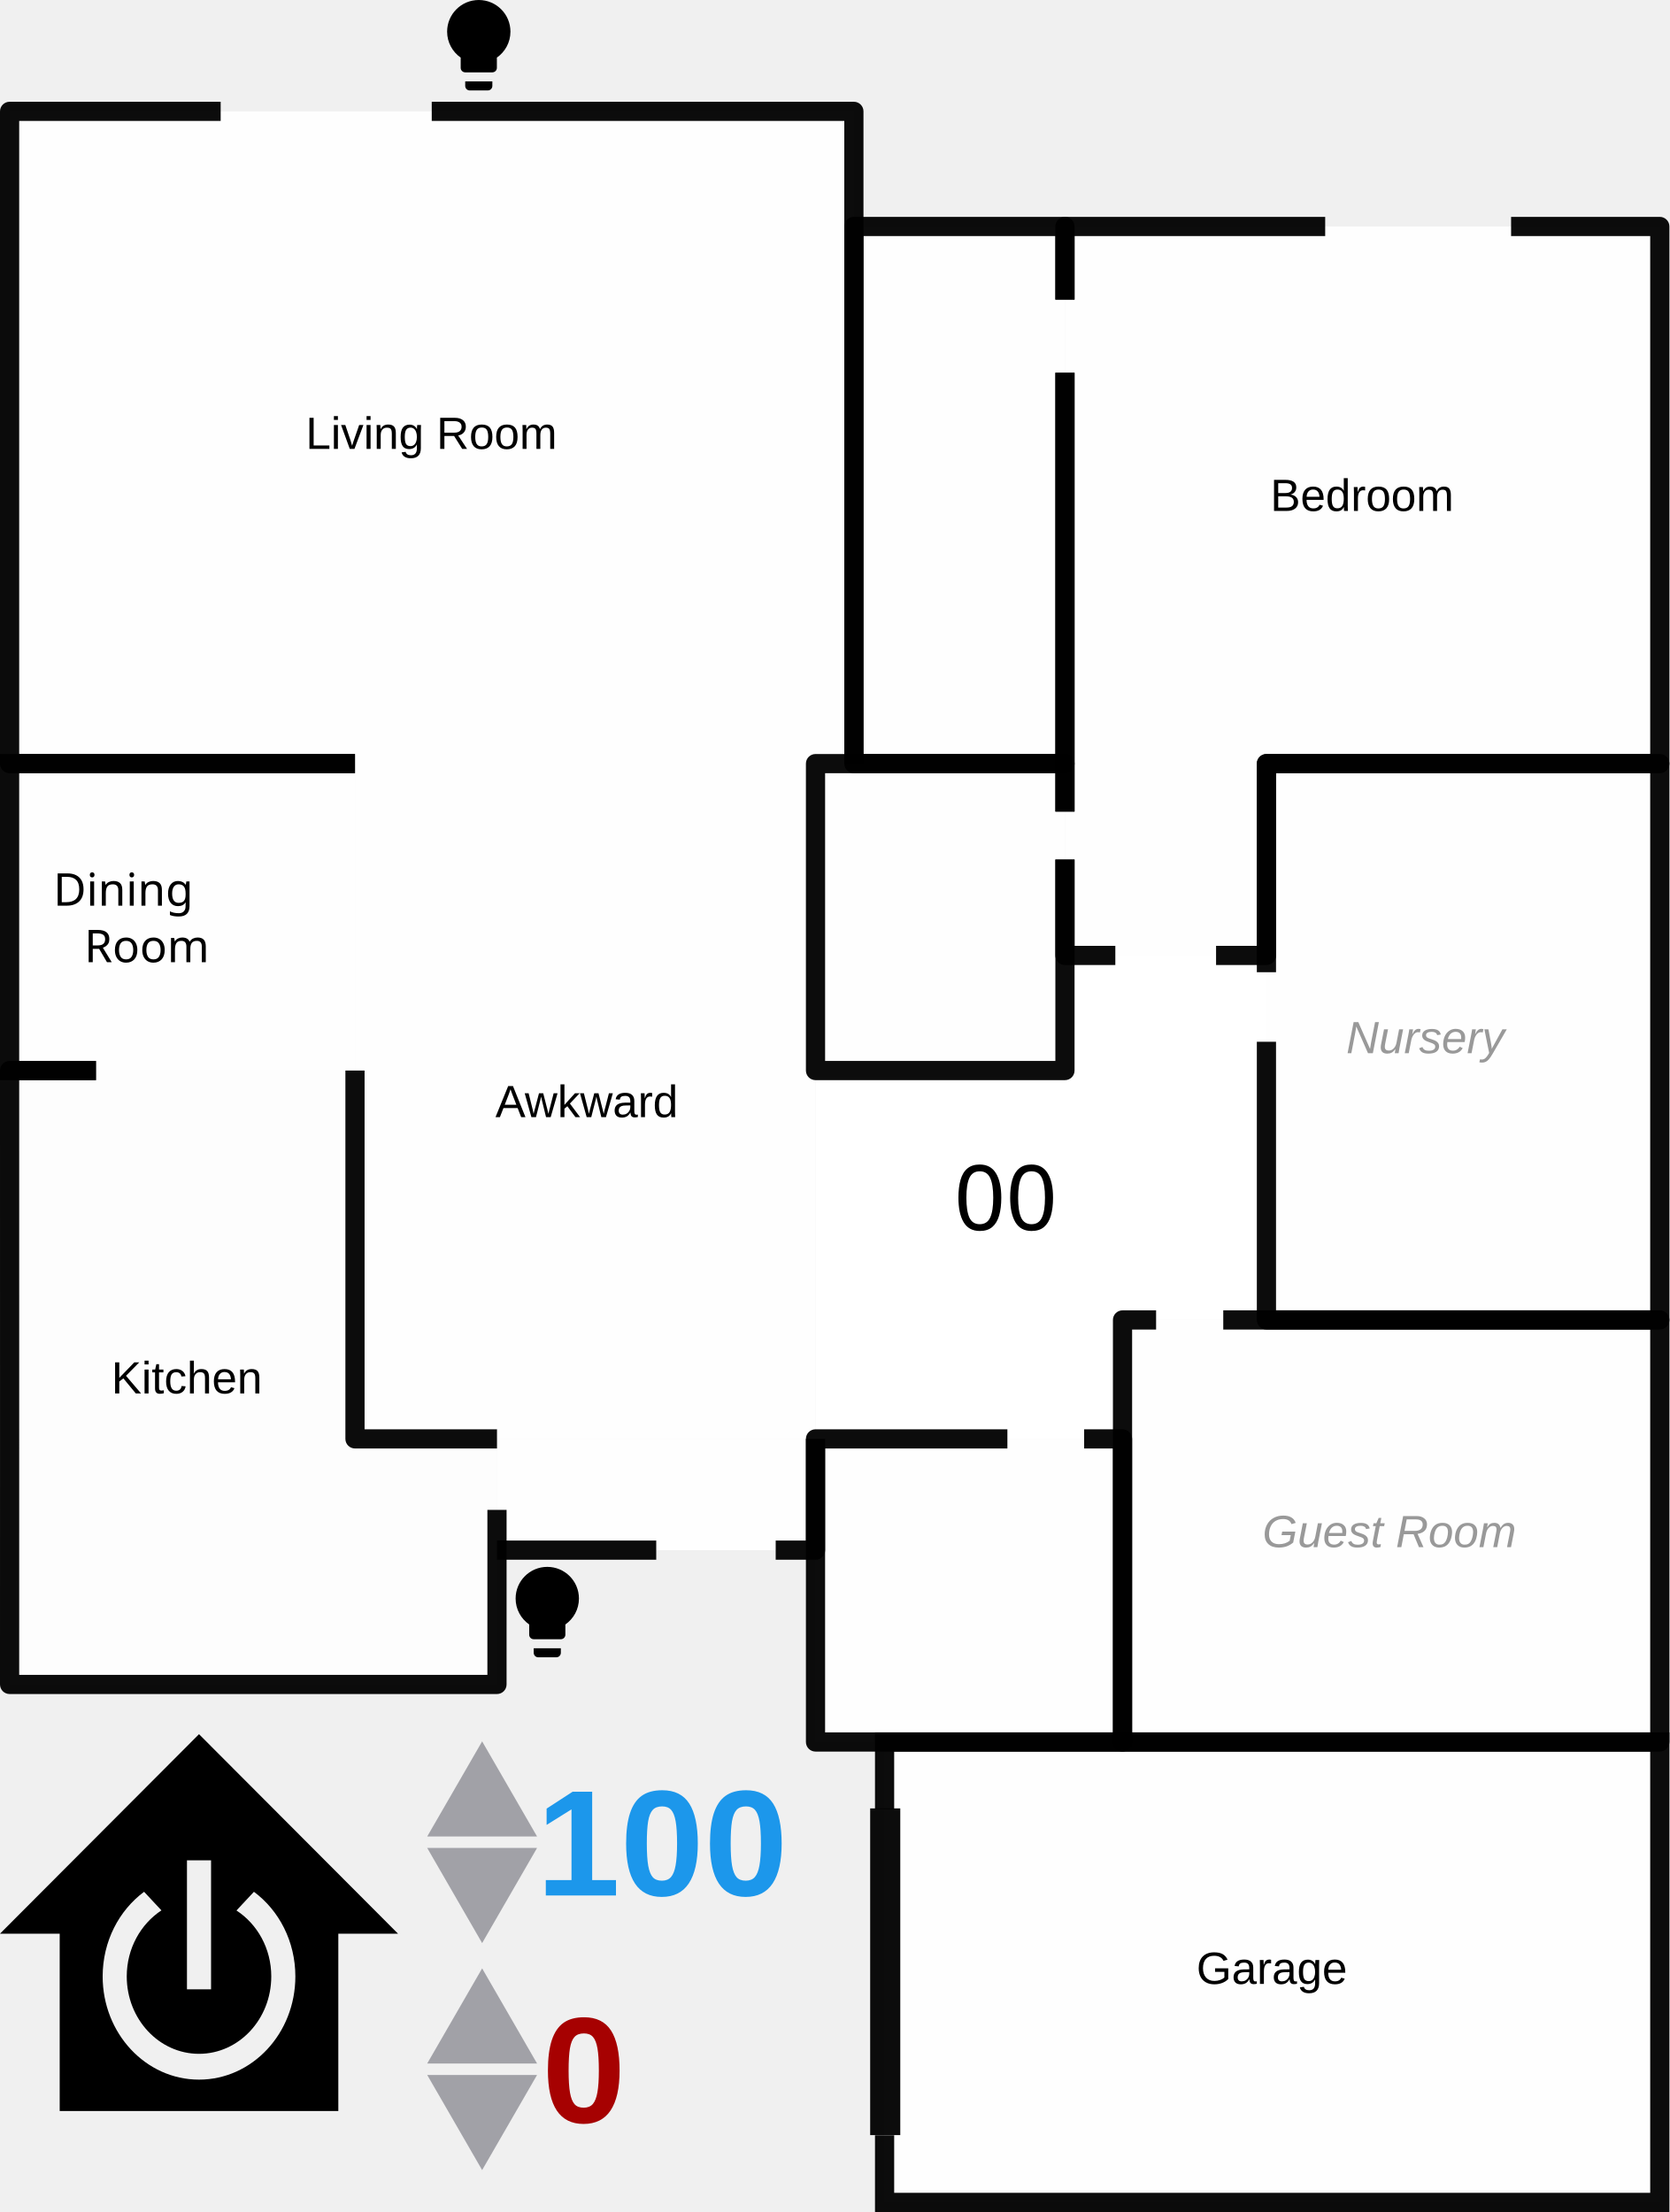
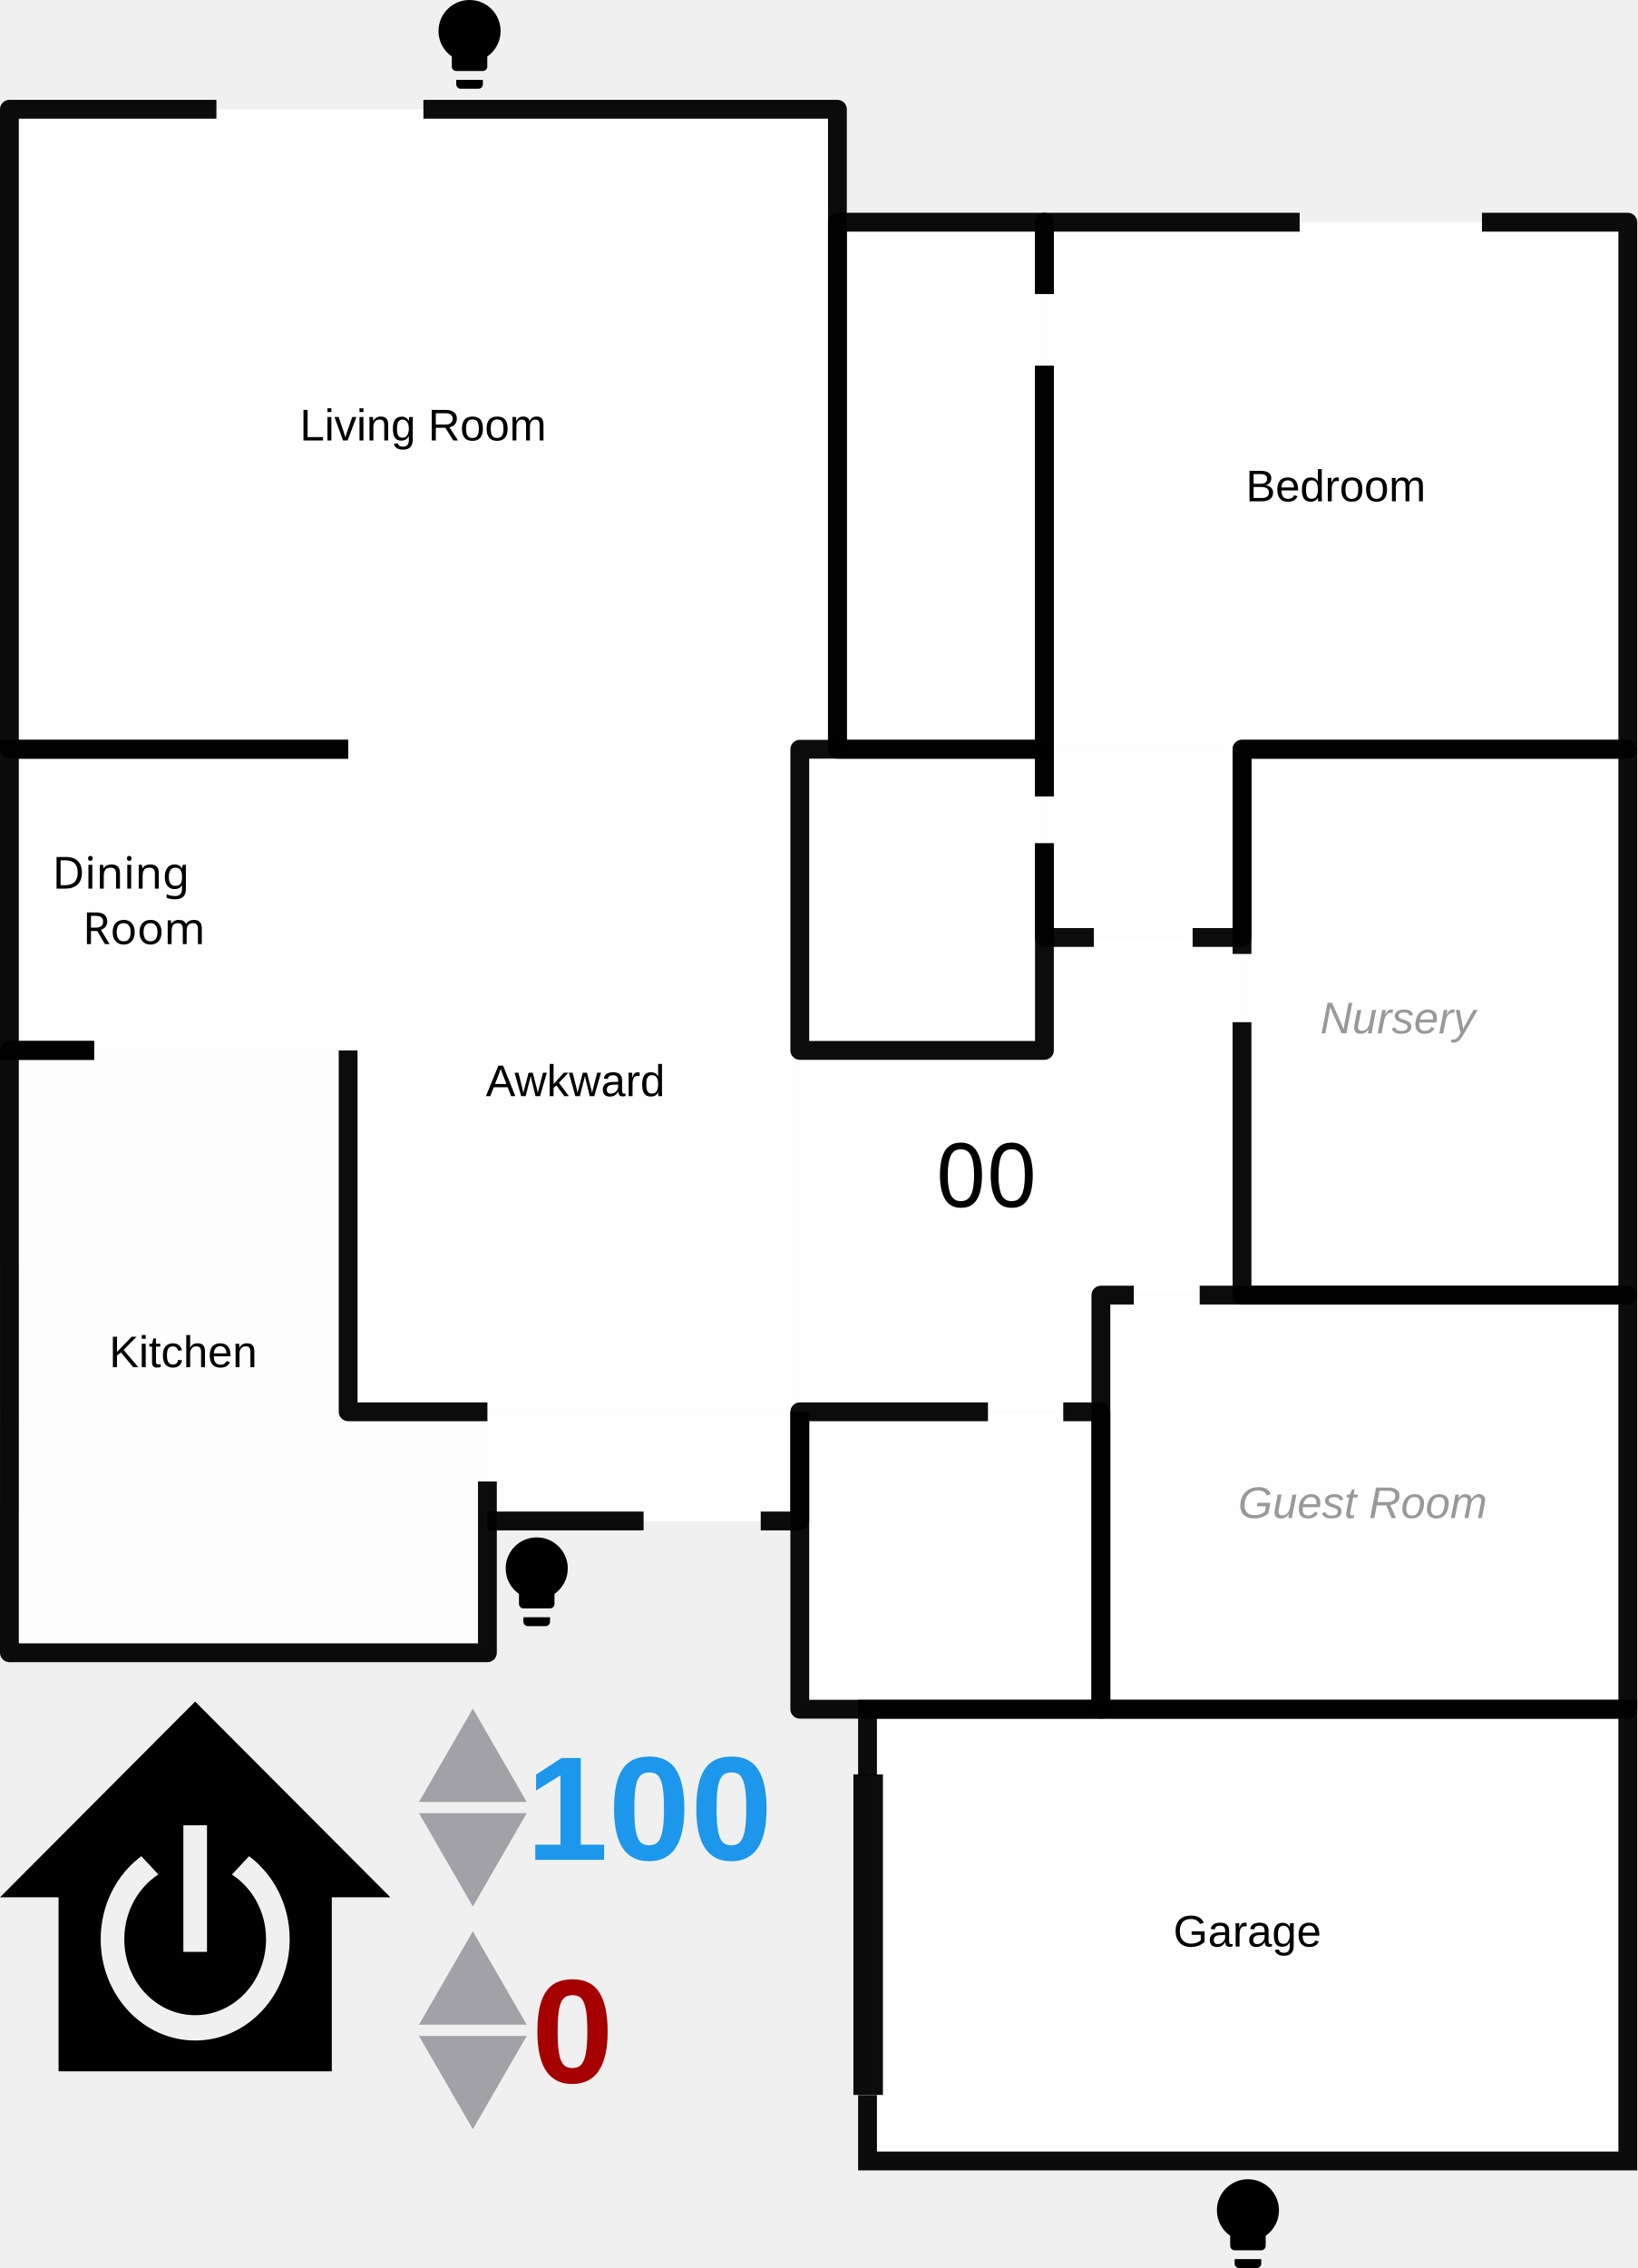
- <svg xmlns="http://www.w3.org/2000/svg" width="553.637" height="733.756" viewBox="0 0 553.637 733.756" id="svg2" version="1.1">
+ <svg xmlns="http://www.w3.org/2000/svg" width="553.637" height="766.756" viewBox="0 0 553.637 766.756" id="svg2" version="1.1">
  <defs id="defs4" />
  <path id="light.living_room_lights_level" d="m 3.182,36.937 280,0 0,216.364 -280,0 z" style="opacity:0.95;fill:#ffffff;fill-opacity:0.997;stroke:none;stroke-width:0.625;stroke-linejoin:round;stroke-miterlimit:4;stroke-dasharray:none;stroke-dashoffset:0;stroke-opacity:1" />
  <path style="display:inline;opacity:0.95;fill:#ffffff;fill-opacity:0.997;stroke:none;stroke-width:0.625;stroke-linejoin:round;stroke-miterlimit:4;stroke-dasharray:none;stroke-dashoffset:0;stroke-opacity:1" d="m 164.823,477.301 105.631,0 0,36.909 -105.636,0 z" id="switch.entry_lights_door" />
  <path style="display:inline;opacity:0.95;fill:#ffffff;fill-opacity:0.997;stroke:none;stroke-width:0.625;stroke-linejoin:round;stroke-miterlimit:4;stroke-dasharray:none;stroke-dashoffset:0;stroke-opacity:1" d="m 270.455,253.301 0,224 -152.727,0 c 0,-74.667 0,-149.333 0,-224 z" id="light.awkward_lights_level" />
  <path style="display:inline;opacity:0.95;fill:#ffffff;fill-opacity:0.997;stroke:none;stroke-width:0.625;stroke-linejoin:round;stroke-miterlimit:4;stroke-dasharray:none;stroke-dashoffset:0;stroke-opacity:1" d="m 293.364,577.846 257.091,0 0,152.727 -257.09,0 0,-65.109 z" id="garage_area" />
  <path style="display:inline;opacity:0.95;fill:#ffffff;fill-opacity:0.997;stroke:none;stroke-width:0.625;stroke-linejoin:round;stroke-miterlimit:4;stroke-dasharray:none;stroke-dashoffset:0;stroke-opacity:1" d="m 353.182,355.119 -82.727,0 0,-101.818 82.727,0 c 0,33.939 0,67.879 0,101.818 z" id="switch.closet_light" />









+ 
0"
       sodipodi:nodetypes="ccccc"
       inkscape:label="MasterCloset" /&gt;
    <path style="display:inline;opacity:0.95;fill:#ffffff;fill-opacity:0.997;stroke:none;stroke-width:0.625;stroke-linejoin:round;stroke-miterlimit:4;stroke-dasharray:none;stroke-dashoffset:0;stroke-opacity:1" d="m 353.182,253.301 0,-178.182 197.273,0 0,178.182 c -65.758,0 -131.515,0 -197.273,0 z" id="light.bedroom_lights_level" />
  <path id="switch.master_hall_light" d="" style="fill:#ff0000;fill-opacity:1;stroke:none;stroke-opacity:1" />
+ 









m 94.12433,591.99663 0,6.25 -6.562498,0 0,-6.25 z"
       style="display:inline;opacity:0.95;fill:none;fill-opacity:1;stroke:none;stroke-width:0.625;stroke-linejoin:round;stroke-miterlimit:4;stroke-dasharray:none;stroke-dashoffset:0;stroke-opacity:1"
       transform="translate(-52.87433,-570.43413)"
       inkscape:label="#path5754" /&gt;
    <path style="display:inline;opacity:0.95;fill:#ffffff;fill-opacity:0.997;stroke:none;stroke-width:0.625;stroke-linejoin:round;stroke-miterlimit:4;stroke-dasharray:none;stroke-dashoffset:0;stroke-opacity:1" d="m 283.182,75.119 70,0 0,178.182 -70,0 z" id="light.bathroom_lights_level" />
  <path style="display:inline;opacity:0.95;fill:#ffffff;fill-opacity:0.953;stroke:none;stroke-width:0.625;stroke-linejoin:round;stroke-miterlimit:4;stroke-dasharray:none;stroke-dashoffset:0;stroke-opacity:1" d="m 420,253.301 130.455,0 0,184.545 -130.455,0 z" id="switch.game_room_light" />









+ 
0"
       sodipodi:nodetypes="ccccc"
       inkscape:label="GameRoom" /&gt;
    <path style="display:inline;opacity:0.95;fill:#ffffff;fill-opacity:0.997;stroke:none;stroke-width:0.625;stroke-linejoin:round;stroke-miterlimit:4;stroke-dasharray:none;stroke-dashoffset:0;stroke-opacity:1" d="m 372.273,437.846 178.182,0 0,140 -178.182,0 z" id="switch.guest_room_light" />
+ 









0"
       sodipodi:nodetypes="ccccc"
       inkscape:label="GuestRoom" /&gt;
    <path style="display:inline;opacity:0.95;fill:#ffffff;fill-opacity:0.997;stroke:none;stroke-width:0.625;stroke-linejoin:round;stroke-miterlimit:4;stroke-dasharray:none;stroke-dashoffset:0;stroke-opacity:1" d="m 270.455,477.301 c 37.386,0 67.818,0 101.818,0 l 0,100.545 -101.818,0 z" id="switch.guest_bath_light" />









+ 
0"
       sodipodi:nodetypes="ccccc"
       inkscape:label="#rect4171" /&gt;
    <path style="fill:#ffffff;fill-opacity:0.997;fill-rule:evenodd;stroke:none;stroke-width:1px;stroke-linecap:butt;stroke-linejoin:miter;stroke-opacity:1" d="m 270.455,477.301 101.818,0 0,-39.455 47.727,0 0,-120.909 -66.818,0 0,38.182 -82.727,0 z" id="light.hallway_lights_level" />
  <path style="display:inline;opacity:0.95;fill:#ffffff;fill-opacity:0.997;stroke:none;stroke-width:0.625;stroke-linecap:square;stroke-linejoin:miter;stroke-miterlimit:4;stroke-dasharray:none;stroke-dashoffset:0;stroke-opacity:1" d="m 353.182,253.301 66.818,0 0,63.636 -66.818,0 z" id="switch.master_hall_lights" />
  <path style="display:inline;opacity:0.95;fill:#ffffff;fill-opacity:0.997;stroke:none;stroke-width:0.625;stroke-linejoin:round;stroke-miterlimit:4;stroke-dasharray:none;stroke-dashoffset:0;stroke-opacity:1" d="m 3.182,253.301 114.545,0 0,101.818 -114.545,0 z" id="light.dining_room_lights_level" />
  <path style="opacity:0.95;fill:#000000;fill-opacity:0.997;stroke:none;stroke-width:6.364;stroke-linecap:square;stroke-linejoin:miter;stroke-miterlimit:4;stroke-dasharray:none;stroke-dashoffset:0;stroke-opacity:1" d="m 288.583,599.873 9.984,0 0,108.374 -9.984,0 z" id="cover.garage" />
  <path d="m 181.5,519.756 a 10.5,10.5 0 0 0 -10.5,10.5 c 0,3.57 1.785,6.705 4.5,8.61 l 0,3.39 a 1.5,1.5 0 0 0 1.5,1.5 l 9,0 a 1.5,1.5 0 0 0 1.5,-1.5 l 0,-3.39 c 2.715,-1.905 4.5,-5.04 4.5,-8.61 a 10.5,10.5 0 0 0 -10.5,-10.5 m -4.5,28.5 a 1.5,1.5 0 0 0 1.5,1.5 l 6,0 a 1.5,1.5 0 0 0 1.5,-1.5 l 0,-1.5 -9,0 0,1.5 z" id="switch.entry_lights_porch" />
-   <path d="M 158.784,-1.1917018e-5 A 10.5,10.5 0 0 0 148.284,10.5 c 0,3.57 1.785,6.705 4.5,8.61 l 0,3.39 a 1.5,1.5 0 0 0 1.5,1.5 l 9,0 a 1.5,1.5 0 0 0 1.5,-1.5 l 0,-3.39 c 2.715,-1.905 4.5,-5.04 4.5,-8.61 a 10.5,10.5 0 0 0 -10.5,-10.5 M 154.284,28.5 a 1.5,1.5 0 0 0 1.5,1.5 l 6,0 a 1.5,1.5 0 0 0 1.5,-1.5 l 0,-1.5 -9,0 0,1.5 z" id="switch.patio_light_switch" />
-   <path d="M 66,575.256 -2.380682e-5,641.432 l 19.799,0 0,58.824 92.401,0 0,-58.824 19.799,0 -66,-66.176 z m -3.995,41.839 7.99,0 0,42.794 -7.99,0 0,-42.794 z m -14.219,10.441 5.751,6.163 c -6.87,4.536 -11.503,12.625 -11.503,21.911 a 23.965,25.677 0 0 0 23.965,25.677 23.965,25.677 0 0 0 23.965,-25.677 c 0,-9.287 -4.633,-17.376 -11.543,-21.869 l 5.792,-6.205 c 8.308,6.163 13.741,16.434 13.741,28.075 a 31.954,34.236 0 0 1 -31.954,34.236 31.954,34.236 0 0 1 -31.954,-34.236 c 0,-11.64 5.433,-21.912 13.741,-28.075 z" id="shut_down" />
+   <path d="m 158.784,0 a 10.5,10.5 0 0 0 -10.5,10.5 c 0,3.57 1.785,6.705 4.5,8.61 l 0,3.39 a 1.5,1.5 0 0 0 1.5,1.5 l 9,0 a 1.5,1.5 0 0 0 1.5,-1.5 l 0,-3.39 c 2.715,-1.905 4.5,-5.04 4.5,-8.61 A 10.5,10.5 0 0 0 158.784,0 m -4.5,28.5 a 1.5,1.5 0 0 0 1.5,1.5 l 6,0 a 1.5,1.5 0 0 0 1.5,-1.5 l 0,-1.5 -9,0 0,1.5 z" id="switch.patio_light_switch" />
+   <path d="M 66,575.256 -9.5367432e-7,641.432 l 19.799,0 0,58.824 92.401,0 0,-58.824 19.799,0 -66,-66.176 z m -3.995,41.839 7.99,0 0,42.794 -7.99,0 0,-42.794 z m -14.219,10.441 5.751,6.163 c -6.87,4.536 -11.503,12.625 -11.503,21.911 a 23.965,25.677 0 0 0 23.965,25.677 23.965,25.677 0 0 0 23.965,-25.677 c 0,-9.287 -4.633,-17.376 -11.543,-21.869 l 5.792,-6.205 c 8.308,6.163 13.741,16.434 13.741,28.075 a 31.954,34.236 0 0 1 -31.954,34.236 31.954,34.236 0 0 1 -31.954,-34.236 c 0,-11.64 5.433,-21.912 13.741,-28.075 z" id="shut_down" />
  <path style="display:inline;opacity:0.95;fill:#ffffff;fill-opacity:0.941;stroke:none;stroke-width:0.625;stroke-linejoin:round;stroke-miterlimit:4;stroke-dasharray:none;stroke-dashoffset:0;stroke-opacity:1" d="m 3.187,477.301 -0.005,-122.182 114.545,0 0,122.182 47.096,0 -0.005,81.455 -161.636,0 z" id="light.kitchen_lights_level" />
-   <path style="color:#000000;font-style:normal;font-variant:normal;font-weight:normal;font-stretch:normal;font-size:medium;line-height:normal;font-family:sans-serif;text-indent:0;text-align:start;text-decoration:none;text-decoration-line:none;text-decoration-style:solid;text-decoration-color:#000000;letter-spacing:normal;word-spacing:normal;text-transform:none;direction:ltr;block-progression:tb;writing-mode:lr-tb;baseline-shift:baseline;text-anchor:start;white-space:normal;clip-rule:nonzero;display:inline;overflow:visible;visibility:visible;opacity:0.95;isolation:auto;mix-blend-mode:normal;color-interpolation:sRGB;color-interpolation-filters:linearRGB;solid-color:#000000;solid-opacity:1;fill:#000000;fill-opacity:1;fill-rule:nonzero;stroke:none;stroke-width:6.364;stroke-linecap:butt;stroke-linejoin:round;stroke-miterlimit:4;stroke-dasharray:none;stroke-dashoffset:0;stroke-opacity:1;color-rendering:auto;image-rendering:auto;shape-rendering:auto;text-rendering:auto;enable-background:accumulate" d="M 3.182,33.756 A 3.182,3.182 0 0 0 0,36.938 l 0,216.363 a 3.182,3.182 0 0 0 3.182,3.182 l 114.545,0 0,-6.363 -111.363,0 0,-210 66.818,0 0,-6.363 -70,0 z m 140,0 0,6.363 70,0 66.818,0 0,213.182 6.363,0 0,-216.363 a 3.182,3.182 0 0 0 -3.182,-3.182 l -70,0 -70,0 z" id="path5716" />
-   <path style="color:#000000;font-style:normal;font-variant:normal;font-weight:normal;font-stretch:normal;font-size:medium;line-height:normal;font-family:sans-serif;text-indent:0;text-align:start;text-decoration:none;text-decoration-line:none;text-decoration-style:solid;text-decoration-color:#000000;letter-spacing:normal;word-spacing:normal;text-transform:none;direction:ltr;block-progression:tb;writing-mode:lr-tb;baseline-shift:baseline;text-anchor:start;white-space:normal;clip-rule:nonzero;display:inline;overflow:visible;visibility:visible;opacity:0.95;isolation:auto;mix-blend-mode:normal;color-interpolation:sRGB;color-interpolation-filters:linearRGB;solid-color:#000000;solid-opacity:1;fill:#000000;fill-opacity:1;fill-rule:nonzero;stroke:none;stroke-width:6.364;stroke-linecap:butt;stroke-linejoin:miter;stroke-miterlimit:4;stroke-dasharray:none;stroke-dashoffset:0;stroke-opacity:1;color-rendering:auto;image-rendering:auto;shape-rendering:auto;text-rendering:auto;enable-background:accumulate" d="m 0,250.119 0,108.182 31.818,0 0,-6.363 -25.455,0 0,-95.455 111.363,0 0,-6.363 -117.727,0 z" id="DiningRoom" />
-   <path style="color:#000000;font-style:normal;font-variant:normal;font-weight:normal;font-stretch:normal;font-size:medium;line-height:normal;font-family:sans-serif;text-indent:0;text-align:start;text-decoration:none;text-decoration-line:none;text-decoration-style:solid;text-decoration-color:#000000;letter-spacing:normal;word-spacing:normal;text-transform:none;direction:ltr;block-progression:tb;writing-mode:lr-tb;baseline-shift:baseline;text-anchor:start;white-space:normal;clip-rule:nonzero;display:inline;overflow:visible;visibility:visible;opacity:0.95;isolation:auto;mix-blend-mode:normal;color-interpolation:sRGB;color-interpolation-filters:linearRGB;solid-color:#000000;solid-opacity:1;fill:#000000;fill-opacity:1;fill-rule:nonzero;stroke:none;stroke-width:6.364;stroke-linecap:butt;stroke-linejoin:round;stroke-miterlimit:4;stroke-dasharray:none;stroke-dashoffset:0;stroke-opacity:1;color-rendering:auto;image-rendering:auto;shape-rendering:auto;text-rendering:auto;enable-background:accumulate" d="M 3.182,351.938 A 3.182,3.182 0 0 0 0,355.119 L 0.006,477.301 0,558.756 a 3.182,3.182 0 0 0 3.182,3.182 l 161.637,0 A 3.182,3.182 0 0 0 168,558.756 c 0.002,-20.447 0.003,-38.169 0.004,-57.91 l -6.363,0 c -9.4e-4,18.656 -0.002,35.675 -0.004,54.729 l -155.273,0 0.006,-78.273 -0.006,-119 25.455,0 0,-6.363 -28.637,0 z m 111.363,3.182 0,122.182 a 3.182,3.182 0 0 0 3.182,3.182 l 47.098,0 0,-6.363 -43.916,0 0,-119 -6.363,0 z" id="path5728" />
+   <path style="color:#000000;font-style:normal;font-variant:normal;font-weight:normal;font-stretch:normal;font-size:medium;line-height:normal;font-family:sans-serif;text-indent:0;text-align:start;text-decoration:none;text-decoration-line:none;text-decoration-style:solid;text-decoration-color:#000000;letter-spacing:normal;word-spacing:normal;text-transform:none;direction:ltr;block-progression:tb;writing-mode:lr-tb;baseline-shift:baseline;text-anchor:start;white-space:normal;clip-rule:nonzero;display:inline;overflow:visible;visibility:visible;opacity:0.95;isolation:auto;mix-blend-mode:normal;color-interpolation:sRGB;color-interpolation-filters:linearRGB;solid-color:#000000;solid-opacity:1;fill:#000000;fill-opacity:1;fill-rule:nonzero;stroke:none;stroke-width:6.364;stroke-linecap:butt;stroke-linejoin:round;stroke-miterlimit:4;stroke-dasharray:none;stroke-dashoffset:0;stroke-opacity:1;color-rendering:auto;image-rendering:auto;shape-rendering:auto;text-rendering:auto;enable-background:accumulate" d="M 3.182,33.756 A 3.182,3.182 0 0 0 1.9046326e-5,36.938 l 0,216.363 A 3.182,3.182 0 0 0 3.182,256.482 l 114.545,0 0,-6.363 -111.363,0 0,-210 66.818,0 0,-6.363 -70,0 z m 140,0 0,6.363 70,0 66.818,0 0,213.182 6.363,0 0,-216.363 a 3.182,3.182 0 0 0 -3.182,-3.182 l -70,0 -70,0 z" id="path5716" />
+   <path style="color:#000000;font-style:normal;font-variant:normal;font-weight:normal;font-stretch:normal;font-size:medium;line-height:normal;font-family:sans-serif;text-indent:0;text-align:start;text-decoration:none;text-decoration-line:none;text-decoration-style:solid;text-decoration-color:#000000;letter-spacing:normal;word-spacing:normal;text-transform:none;direction:ltr;block-progression:tb;writing-mode:lr-tb;baseline-shift:baseline;text-anchor:start;white-space:normal;clip-rule:nonzero;display:inline;overflow:visible;visibility:visible;opacity:0.95;isolation:auto;mix-blend-mode:normal;color-interpolation:sRGB;color-interpolation-filters:linearRGB;solid-color:#000000;solid-opacity:1;fill:#000000;fill-opacity:1;fill-rule:nonzero;stroke:none;stroke-width:6.364;stroke-linecap:butt;stroke-linejoin:miter;stroke-miterlimit:4;stroke-dasharray:none;stroke-dashoffset:0;stroke-opacity:1;color-rendering:auto;image-rendering:auto;shape-rendering:auto;text-rendering:auto;enable-background:accumulate" d="m 1.9046326e-5,250.119 0,108.182 31.818,0 0,-6.363 -25.455,0 0,-95.455 111.363,0 0,-6.363 -117.727,0 z" id="DiningRoom" />
+   <path style="color:#000000;font-style:normal;font-variant:normal;font-weight:normal;font-stretch:normal;font-size:medium;line-height:normal;font-family:sans-serif;text-indent:0;text-align:start;text-decoration:none;text-decoration-line:none;text-decoration-style:solid;text-decoration-color:#000000;letter-spacing:normal;word-spacing:normal;text-transform:none;direction:ltr;block-progression:tb;writing-mode:lr-tb;baseline-shift:baseline;text-anchor:start;white-space:normal;clip-rule:nonzero;display:inline;overflow:visible;visibility:visible;opacity:0.95;isolation:auto;mix-blend-mode:normal;color-interpolation:sRGB;color-interpolation-filters:linearRGB;solid-color:#000000;solid-opacity:1;fill:#000000;fill-opacity:1;fill-rule:nonzero;stroke:none;stroke-width:6.364;stroke-linecap:butt;stroke-linejoin:round;stroke-miterlimit:4;stroke-dasharray:none;stroke-dashoffset:0;stroke-opacity:1;color-rendering:auto;image-rendering:auto;shape-rendering:auto;text-rendering:auto;enable-background:accumulate" d="M 3.182,351.938 A 3.182,3.182 0 0 0 1.9046326e-5,355.119 L 0.006,477.301 1.9046326e-5,558.756 A 3.182,3.182 0 0 0 3.182,561.938 l 161.637,0 a 3.182,3.182 0 0 0 3.182,-3.182 c 0.002,-20.447 0.003,-38.169 0.004,-57.91 l -6.363,0 c -9.4e-4,18.656 -0.002,35.675 -0.004,54.729 l -155.273,0 0.006,-78.273 -0.006,-119 25.455,0 0,-6.363 -28.637,0 z m 111.363,3.182 0,122.182 a 3.182,3.182 0 0 0 3.182,3.182 l 47.098,0 0,-6.363 -43.916,0 0,-119 -6.363,0 z" id="path5728" />
  <path style="color:#000000;font-style:normal;font-variant:normal;font-weight:normal;font-stretch:normal;font-size:medium;line-height:normal;font-family:sans-serif;text-indent:0;text-align:start;text-decoration:none;text-decoration-line:none;text-decoration-style:solid;text-decoration-color:#000000;letter-spacing:normal;word-spacing:normal;text-transform:none;direction:ltr;block-progression:tb;writing-mode:lr-tb;baseline-shift:baseline;text-anchor:start;white-space:normal;clip-rule:nonzero;display:inline;overflow:visible;visibility:visible;opacity:0.95;isolation:auto;mix-blend-mode:normal;color-interpolation:sRGB;color-interpolation-filters:linearRGB;solid-color:#000000;solid-opacity:1;fill:#000000;fill-opacity:1;fill-rule:nonzero;stroke:none;stroke-width:6.364;stroke-linecap:butt;stroke-linejoin:round;stroke-miterlimit:4;stroke-dasharray:none;stroke-dashoffset:0;stroke-opacity:1;color-rendering:auto;image-rendering:auto;shape-rendering:auto;text-rendering:auto;enable-background:accumulate" d="m 267.273,477.301 0,33.727 -10.023,0 0,6.365 13.205,0 a 3.182,3.182 0 0 0 3.182,-3.182 l 0,-36.91 -6.363,0 z m -102.455,33.727 0,6.365 52.818,0 0,-6.365 -52.818,0 z" id="path5732" />
  <path id="path5736" d="m 270.455,253.301 0,224 m -105.631,0 -47.096,0 0,-122.182" style="display:inline;opacity:0.95;fill:none;fill-opacity:1;stroke:none;stroke-width:6.364;stroke-linecap:square;stroke-linejoin:round;stroke-miterlimit:4;stroke-dasharray:none;stroke-dashoffset:0;stroke-opacity:1" />
+ 










    path
       sodipodi:nodetypes="cccccc"
       inkscape:connector-curvature="0"
       id="path5740"
       d="m 81.686841,625.74663 -9e-6,-1.875 25.249998,0 0,15 -25.249958,0 3e-6,-1.875"
       style="display:inline;opacity:0.95;fill:none;fill-opacity:1;stroke:#000000;stroke-width:0.625;stroke-linejoin:round;stroke-miterlimit:4;stroke-dasharray:none;stroke-dashoffset:0;stroke-opacity:1"
       transform="translate(-52.874328,-570.43413)" /&gt;
    <path style="color:#000000;font-style:normal;font-variant:normal;font-weight:normal;font-stretch:normal;font-size:medium;line-height:normal;font-family:sans-serif;text-indent:0;text-align:start;text-decoration:none;text-decoration-line:none;text-decoration-style:solid;text-decoration-color:#000000;letter-spacing:normal;word-spacing:normal;text-transform:none;direction:ltr;block-progression:tb;writing-mode:lr-tb;baseline-shift:baseline;text-anchor:start;white-space:normal;clip-rule:nonzero;display:inline;overflow:visible;visibility:visible;opacity:0.95;isolation:auto;mix-blend-mode:normal;color-interpolation:sRGB;color-interpolation-filters:linearRGB;solid-color:#000000;solid-opacity:1;fill:#000000;fill-opacity:1;fill-rule:nonzero;stroke:none;stroke-width:6.364;stroke-linecap:butt;stroke-linejoin:round;stroke-miterlimit:4;stroke-dasharray:none;stroke-dashoffset:0;stroke-opacity:1;color-rendering:auto;image-rendering:auto;shape-rendering:auto;text-rendering:auto;enable-background:accumulate" d="m 270.455,250.119 a 3.182,3.182 0 0 0 -3.182,3.182 l 0,101.818 a 3.182,3.182 0 0 0 3.182,3.182 l 82.727,0 a 3.182,3.182 0 0 0 3.182,-3.182 l 0,-70 -6.363,0 0,66.818 -76.363,0 0,-95.455 76.363,0 0,12.729 6.363,0 0,-15.91 a 3.182,3.182 0 0 0 -3.182,-3.182 l -82.727,0 z" id="path5747" />
-   <path style="color:#000000;font-style:normal;font-variant:normal;font-weight:normal;font-stretch:normal;font-size:medium;line-height:normal;font-family:sans-serif;text-indent:0;text-align:start;text-decoration:none;text-decoration-line:none;text-decoration-style:solid;text-decoration-color:#000000;letter-spacing:normal;word-spacing:normal;text-transform:none;direction:ltr;block-progression:tb;writing-mode:lr-tb;baseline-shift:baseline;text-anchor:start;white-space:normal;clip-rule:nonzero;display:inline;overflow:visible;visibility:visible;opacity:0.95;isolation:auto;mix-blend-mode:normal;color-interpolation:sRGB;color-interpolation-filters:linearRGB;solid-color:#000000;solid-opacity:1;fill:#000000;fill-opacity:1;fill-rule:nonzero;stroke:none;stroke-width:6.364;stroke-linecap:butt;stroke-linejoin:round;stroke-miterlimit:4;stroke-dasharray:none;stroke-dashoffset:0;stroke-opacity:1;color-rendering:auto;image-rendering:auto;shape-rendering:auto;text-rendering:auto;enable-background:accumulate" d="M 353.182,71.938 A 3.182,3.182 0 0 0 350,75.119 l 0,24.262 6.363,0 0,-21.08 83.125,0 0,-6.363 -86.307,0 z m 147.955,0 0,6.363 46.137,0 0,171.818 -127.273,0 a 3.182,3.182 0 0 0 -3.182,3.182 l 0,60.455 -13.523,0 0,6.363 16.705,0 a 3.182,3.182 0 0 0 3.182,-3.182 l 0,-60.455 127.273,0 a 3.182,3.182 0 0 0 3.182,-3.182 l 0,-178.182 A 3.182,3.182 0 0 0 550.455,71.938 l -49.318,0 z M 350,123.643 l 0,145.568 6.363,0 0,-145.568 -6.363,0 z m 0,161.477 0,31.818 a 3.182,3.182 0 0 0 3.182,3.182 l 16.705,0 0,-6.363 -13.523,0 0,-28.637 -6.363,0 z" id="path5751" />
-   <path style="color:#000000;font-style:normal;font-variant:normal;font-weight:normal;font-stretch:normal;font-size:medium;line-height:normal;font-family:sans-serif;text-indent:0;text-align:start;text-decoration:none;text-decoration-line:none;text-decoration-style:solid;text-decoration-color:#000000;letter-spacing:normal;word-spacing:normal;text-transform:none;direction:ltr;block-progression:tb;writing-mode:lr-tb;baseline-shift:baseline;text-anchor:start;white-space:normal;clip-rule:nonzero;display:inline;overflow:visible;visibility:visible;opacity:0.95;isolation:auto;mix-blend-mode:normal;color-interpolation:sRGB;color-interpolation-filters:linearRGB;solid-color:#000000;solid-opacity:1;fill:#000000;fill-opacity:1;fill-rule:nonzero;stroke:none;stroke-width:6.364;stroke-linecap:butt;stroke-linejoin:round;stroke-miterlimit:4;stroke-dasharray:none;stroke-dashoffset:0;stroke-opacity:1;color-rendering:auto;image-rendering:auto;shape-rendering:auto;text-rendering:auto;enable-background:accumulate" d="M 283.182,71.938 A 3.182,3.182 0 0 0 280,75.119 l 0,178.182 a 3.182,3.182 0 0 0 3.182,3.182 l 70,0 a 3.182,3.182 0 0 0 3.182,-3.182 l 0,-129.658 -6.363,0 0,126.477 -63.637,0 0,-171.818 63.637,0 0,21.08 6.363,0 0,-24.262 A 3.182,3.182 0 0 0 353.182,71.938 l -70,0 z" id="path5757" />
-   <path style="color:#000000;font-style:normal;font-variant:normal;font-weight:normal;font-stretch:normal;font-size:medium;line-height:normal;font-family:sans-serif;text-indent:0;text-align:start;text-decoration:none;text-decoration-line:none;text-decoration-style:solid;text-decoration-color:#000000;letter-spacing:normal;word-spacing:normal;text-transform:none;direction:ltr;block-progression:tb;writing-mode:lr-tb;baseline-shift:baseline;text-anchor:start;white-space:normal;clip-rule:nonzero;display:inline;overflow:visible;visibility:visible;opacity:0.95;isolation:auto;mix-blend-mode:normal;color-interpolation:sRGB;color-interpolation-filters:linearRGB;solid-color:#000000;solid-opacity:1;fill:#000000;fill-opacity:1;fill-rule:nonzero;stroke:none;stroke-width:6.364;stroke-linecap:butt;stroke-linejoin:round;stroke-miterlimit:4;stroke-dasharray:none;stroke-dashoffset:0;stroke-opacity:1;color-rendering:auto;image-rendering:auto;shape-rendering:auto;text-rendering:auto;enable-background:accumulate" d="m 420,250.119 a 3.182,3.182 0 0 0 -3.182,3.182 l 0,69.205 6.363,0 0,-66.023 124.092,0 0,178.182 -124.092,0 0,-89.09 -6.363,0 0,92.271 A 3.182,3.182 0 0 0 420,441.027 l 130.455,0 a 3.182,3.182 0 0 0 3.182,-3.182 l 0,-184.545 a 3.182,3.182 0 0 0 -3.182,-3.182 l -130.455,0 z" id="path5761" />
+   <path style="color:#000000;font-style:normal;font-variant:normal;font-weight:normal;font-stretch:normal;font-size:medium;line-height:normal;font-family:sans-serif;text-indent:0;text-align:start;text-decoration:none;text-decoration-line:none;text-decoration-style:solid;text-decoration-color:#000000;letter-spacing:normal;word-spacing:normal;text-transform:none;direction:ltr;block-progression:tb;writing-mode:lr-tb;baseline-shift:baseline;text-anchor:start;white-space:normal;clip-rule:nonzero;display:inline;overflow:visible;visibility:visible;opacity:0.95;isolation:auto;mix-blend-mode:normal;color-interpolation:sRGB;color-interpolation-filters:linearRGB;solid-color:#000000;solid-opacity:1;fill:#000000;fill-opacity:1;fill-rule:nonzero;stroke:none;stroke-width:6.364;stroke-linecap:butt;stroke-linejoin:round;stroke-miterlimit:4;stroke-dasharray:none;stroke-dashoffset:0;stroke-opacity:1;color-rendering:auto;image-rendering:auto;shape-rendering:auto;text-rendering:auto;enable-background:accumulate" d="m 353.182,71.938 a 3.182,3.182 0 0 0 -3.182,3.182 l 0,24.262 6.363,0 0,-21.08 83.125,0 0,-6.363 -86.307,0 z m 147.955,0 0,6.363 46.137,0 0,171.818 -127.273,0 a 3.182,3.182 0 0 0 -3.182,3.182 l 0,60.455 -13.523,0 0,6.363 16.705,0 a 3.182,3.182 0 0 0 3.182,-3.182 l 0,-60.455 127.273,0 a 3.182,3.182 0 0 0 3.182,-3.182 l 0,-178.182 a 3.182,3.182 0 0 0 -3.182,-3.182 l -49.318,0 z m -151.137,51.705 0,145.568 6.363,0 0,-145.568 -6.363,0 z m 0,161.477 0,31.818 a 3.182,3.182 0 0 0 3.182,3.182 l 16.705,0 0,-6.363 -13.523,0 0,-28.637 -6.363,0 z" id="path5751" />
+   <path style="color:#000000;font-style:normal;font-variant:normal;font-weight:normal;font-stretch:normal;font-size:medium;line-height:normal;font-family:sans-serif;text-indent:0;text-align:start;text-decoration:none;text-decoration-line:none;text-decoration-style:solid;text-decoration-color:#000000;letter-spacing:normal;word-spacing:normal;text-transform:none;direction:ltr;block-progression:tb;writing-mode:lr-tb;baseline-shift:baseline;text-anchor:start;white-space:normal;clip-rule:nonzero;display:inline;overflow:visible;visibility:visible;opacity:0.95;isolation:auto;mix-blend-mode:normal;color-interpolation:sRGB;color-interpolation-filters:linearRGB;solid-color:#000000;solid-opacity:1;fill:#000000;fill-opacity:1;fill-rule:nonzero;stroke:none;stroke-width:6.364;stroke-linecap:butt;stroke-linejoin:round;stroke-miterlimit:4;stroke-dasharray:none;stroke-dashoffset:0;stroke-opacity:1;color-rendering:auto;image-rendering:auto;shape-rendering:auto;text-rendering:auto;enable-background:accumulate" d="m 283.182,71.938 a 3.182,3.182 0 0 0 -3.182,3.182 l 0,178.182 a 3.182,3.182 0 0 0 3.182,3.182 l 70,0 a 3.182,3.182 0 0 0 3.182,-3.182 l 0,-129.658 -6.363,0 0,126.477 -63.637,0 0,-171.818 63.637,0 0,21.08 6.363,0 0,-24.262 a 3.182,3.182 0 0 0 -3.182,-3.182 l -70,0 z" id="path5757" />
+   <path style="color:#000000;font-style:normal;font-variant:normal;font-weight:normal;font-stretch:normal;font-size:medium;line-height:normal;font-family:sans-serif;text-indent:0;text-align:start;text-decoration:none;text-decoration-line:none;text-decoration-style:solid;text-decoration-color:#000000;letter-spacing:normal;word-spacing:normal;text-transform:none;direction:ltr;block-progression:tb;writing-mode:lr-tb;baseline-shift:baseline;text-anchor:start;white-space:normal;clip-rule:nonzero;display:inline;overflow:visible;visibility:visible;opacity:0.95;isolation:auto;mix-blend-mode:normal;color-interpolation:sRGB;color-interpolation-filters:linearRGB;solid-color:#000000;solid-opacity:1;fill:#000000;fill-opacity:1;fill-rule:nonzero;stroke:none;stroke-width:6.364;stroke-linecap:butt;stroke-linejoin:round;stroke-miterlimit:4;stroke-dasharray:none;stroke-dashoffset:0;stroke-opacity:1;color-rendering:auto;image-rendering:auto;shape-rendering:auto;text-rendering:auto;enable-background:accumulate" d="m 420,250.119 a 3.182,3.182 0 0 0 -3.182,3.182 l 0,69.205 6.363,0 0,-66.023 124.092,0 0,178.182 -124.092,0 0,-89.09 -6.363,0 0,92.271 a 3.182,3.182 0 0 0 3.182,3.182 l 130.455,0 a 3.182,3.182 0 0 0 3.182,-3.182 l 0,-184.545 a 3.182,3.182 0 0 0 -3.182,-3.182 l -130.455,0 z" id="path5761" />
  <path style="color:#000000;font-style:normal;font-variant:normal;font-weight:normal;font-stretch:normal;font-size:medium;line-height:normal;font-family:sans-serif;text-indent:0;text-align:start;text-decoration:none;text-decoration-line:none;text-decoration-style:solid;text-decoration-color:#000000;letter-spacing:normal;word-spacing:normal;text-transform:none;direction:ltr;block-progression:tb;writing-mode:lr-tb;baseline-shift:baseline;text-anchor:start;white-space:normal;clip-rule:nonzero;display:inline;overflow:visible;visibility:visible;opacity:0.95;isolation:auto;mix-blend-mode:normal;color-interpolation:sRGB;color-interpolation-filters:linearRGB;solid-color:#000000;solid-opacity:1;fill:#000000;fill-opacity:1;fill-rule:nonzero;stroke:none;stroke-width:6.364;stroke-linecap:butt;stroke-linejoin:round;stroke-miterlimit:4;stroke-dasharray:none;stroke-dashoffset:0;stroke-opacity:1;color-rendering:auto;image-rendering:auto;shape-rendering:auto;text-rendering:auto;enable-background:accumulate" d="m 372.273,434.664 a 3.182,3.182 0 0 0 -3.182,3.182 l 0,140 a 3.182,3.182 0 0 0 3.182,3.182 l 178.182,0 a 3.182,3.182 0 0 0 3.182,-3.182 l 0,-140 a 3.182,3.182 0 0 0 -3.182,-3.182 l -144.773,0 0,6.363 141.592,0 0,133.637 -171.818,0 0,-133.637 7.953,0 0,-6.363 -11.135,0 z" id="path5765" />
  <path style="color:#000000;font-style:normal;font-variant:normal;font-weight:normal;font-stretch:normal;font-size:medium;line-height:normal;font-family:sans-serif;text-indent:0;text-align:start;text-decoration:none;text-decoration-line:none;text-decoration-style:solid;text-decoration-color:#000000;letter-spacing:normal;word-spacing:normal;text-transform:none;direction:ltr;block-progression:tb;writing-mode:lr-tb;baseline-shift:baseline;text-anchor:start;white-space:normal;clip-rule:nonzero;display:inline;overflow:visible;visibility:visible;opacity:0.95;isolation:auto;mix-blend-mode:normal;color-interpolation:sRGB;color-interpolation-filters:linearRGB;solid-color:#000000;solid-opacity:1;fill:#000000;fill-opacity:1;fill-rule:nonzero;stroke:none;stroke-width:6.364;stroke-linecap:butt;stroke-linejoin:round;stroke-miterlimit:4;stroke-dasharray:none;stroke-dashoffset:0;stroke-opacity:1;color-rendering:auto;image-rendering:auto;shape-rendering:auto;text-rendering:auto;enable-background:accumulate" d="m 270.455,474.119 a 3.182,3.182 0 0 0 -3.182,3.182 l 0,100.545 a 3.182,3.182 0 0 0 3.182,3.182 l 101.818,0 a 3.182,3.182 0 0 0 3.182,-3.182 l 0,-100.545 a 3.182,3.182 0 0 0 -3.182,-3.182 l -12.729,0 0,6.363 9.547,0 0,94.182 -95.455,0 0,-94.182 60.455,0 0,-6.363 -63.637,0 z" id="path5769" />
  <path style="color:#000000;font-style:normal;font-variant:normal;font-weight:normal;font-stretch:normal;font-size:medium;line-height:normal;font-family:sans-serif;text-indent:0;text-align:start;text-decoration:none;text-decoration-line:none;text-decoration-style:solid;text-decoration-color:#000000;letter-spacing:normal;word-spacing:normal;text-transform:none;direction:ltr;block-progression:tb;writing-mode:lr-tb;baseline-shift:baseline;text-anchor:start;white-space:normal;clip-rule:nonzero;display:inline;overflow:visible;visibility:visible;opacity:0.95;isolation:auto;mix-blend-mode:normal;color-interpolation:sRGB;color-interpolation-filters:linearRGB;solid-color:#000000;solid-opacity:1;fill:#000000;fill-opacity:1;fill-rule:nonzero;stroke:none;stroke-width:6.364;stroke-linecap:square;stroke-linejoin:miter;stroke-miterlimit:4;stroke-dasharray:none;stroke-dashoffset:0;stroke-opacity:1;color-rendering:auto;image-rendering:auto;shape-rendering:auto;text-rendering:auto;enable-background:accumulate" d="m 290.182,574.664 0,22.273 0,3.182 6.363,0 0,-3.182 0,-15.908 250.729,0 0,146.363 -250.727,0 0,-15.91 0,-3.182 -6.365,0 0,3.182 0,22.273 263.455,0 0,-159.092 -263.455,0 z" id="rect4163" />
  <text xml:space="preserve" style="font-style:normal;font-weight:normal;font-size:30px;line-height:125%;font-family:sans-serif;letter-spacing:0px;word-spacing:0px;display:inline;fill:#000000;fill-opacity:1;stroke:none;stroke-width:1px;stroke-linecap:butt;stroke-linejoin:miter;stroke-opacity:1" x="164.296" y="370.582" id="text4169">
    <tspan id="tspan4171" x="164.296" y="370.582" style="font-style:normal;font-variant:normal;font-weight:normal;font-stretch:normal;font-size:15px;font-family:Arial;-inkscape-font-specification:Arial">Awkward</tspan>
  </text>
  <text xml:space="preserve" style="font-style:normal;font-weight:normal;font-size:60px;line-height:125%;font-family:sans-serif;letter-spacing:0px;word-spacing:0px;display:inline;fill:#000000;fill-opacity:1;stroke:none;stroke-width:1px;stroke-linecap:butt;stroke-linejoin:miter;stroke-opacity:1" x="101.39" y="148.909" id="text4161">
    <tspan id="tspan4163" x="101.39" y="148.909" style="font-style:normal;font-variant:normal;font-weight:normal;font-stretch:normal;font-size:15px;font-family:Arial;-inkscape-font-specification:Arial">Living Room</tspan>
  </text>
  <text xml:space="preserve" style="font-style:normal;font-weight:normal;font-size:30px;line-height:125%;font-family:sans-serif;letter-spacing:0px;word-spacing:0px;fill:#000000;fill-opacity:1;stroke:none;stroke-width:1px;stroke-linecap:butt;stroke-linejoin:miter;stroke-opacity:1" x="396.791" y="658.092" id="garage_label">
    <tspan id="tspan4182" x="396.791" y="658.092" style="font-style:normal;font-variant:normal;font-weight:normal;font-stretch:normal;font-size:15px;font-family:Arial;-inkscape-font-specification:Arial">Garage</tspan>
  </text>
  <text xml:space="preserve" style="font-style:normal;font-weight:normal;font-size:30px;line-height:125%;font-family:sans-serif;letter-spacing:0px;word-spacing:0px;display:inline;fill:#000000;fill-opacity:1;stroke:none;stroke-width:1px;stroke-linecap:butt;stroke-linejoin:miter;stroke-opacity:1" x="60.4" y="300.427" id="text4173">
    <tspan id="tspan4175" x="60.4" y="300.427" style="font-size:15px;text-align:center;text-anchor:middle">Dining</tspan>
    <tspan x="60.4" y="319.177" id="tspan4177" style="font-size:15px;text-align:center;text-anchor:middle">Room</tspan>
  </text>
  <text xml:space="preserve" style="font-style:normal;font-weight:normal;font-size:30px;line-height:125%;font-family:sans-serif;letter-spacing:0px;word-spacing:0px;display:inline;fill:#000000;fill-opacity:1;stroke:none;stroke-width:1px;stroke-linecap:butt;stroke-linejoin:miter;stroke-opacity:1" x="421.291" y="169.491" id="text4206">
    <tspan id="tspan4208" x="421.291" y="169.491" style="font-style:normal;font-variant:normal;font-weight:normal;font-stretch:normal;font-size:15px;font-family:Arial;-inkscape-font-specification:Arial">Bedroom</tspan>
  </text>
  <text xml:space="preserve" style="font-style:normal;font-weight:normal;font-size:30px;line-height:125%;font-family:sans-serif;text-align:center;letter-spacing:0px;word-spacing:0px;text-anchor:middle;display:inline;fill:#777777;fill-opacity:1;stroke:none;stroke-width:1px;stroke-linecap:butt;stroke-linejoin:miter;stroke-opacity:1" x="484.403" y="349.364" id="text4200">
    <tspan x="484.403" y="349.364" id="tspan4204" style="font-style:italic;font-variant:normal;font-weight:normal;font-stretch:normal;font-size:15px;font-family:Arial;-inkscape-font-specification:'Arial Italic';fill:#999999;fill-opacity:1">Nursery</tspan>
  </text>
  <text xml:space="preserve" style="font-style:normal;font-weight:normal;font-size:30px;line-height:125%;font-family:sans-serif;letter-spacing:0px;word-spacing:0px;display:inline;fill:#777777;fill-opacity:1;stroke:none;stroke-width:1px;stroke-linecap:butt;stroke-linejoin:miter;stroke-opacity:1" x="418.682" y="513.215" id="text4196">
    <tspan id="tspan4198" x="418.682" y="513.215" style="font-style:italic;font-variant:normal;font-weight:normal;font-stretch:normal;font-size:15px;font-family:Arial;-inkscape-font-specification:'Arial Italic';fill:#999999;fill-opacity:1">Guest Room</tspan>
  </text>
  <text xml:space="preserve" style="font-style:normal;font-weight:normal;font-size:30px;line-height:125%;font-family:sans-serif;letter-spacing:0px;word-spacing:0px;fill:#000000;fill-opacity:1;stroke:none;stroke-width:1px;stroke-linecap:butt;stroke-linejoin:miter;stroke-opacity:1" x="345.242" y="408.04" id="sensor.hallway_thermostat_temperature">
    <tspan id="tspan4785" x="345.242" y="408.04" style="text-align:center;text-anchor:middle">00</tspan>
  </text>
  <text xml:space="preserve" style="font-style:normal;font-weight:normal;font-size:30px;line-height:111%;font-family:sans-serif;letter-spacing:0px;word-spacing:0px;display:inline;fill:#000000;fill-opacity:1;stroke:none;stroke-width:1px;stroke-linecap:butt;stroke-linejoin:miter;stroke-opacity:1" x="36.939" y="462.218" id="text4165">
    <tspan id="tspan4167" x="36.939" y="462.218" style="font-style:normal;font-variant:normal;font-weight:normal;font-stretch:normal;font-size:15px;line-height:125%;font-family:Arial;-inkscape-font-specification:Arial;letter-spacing:0px;writing-mode:lr-tb">Kitchen</tspan>
  </text>
  <rect style="opacity:0.95;fill:none;fill-opacity:1;stroke:#000000;stroke-width:0;stroke-linecap:square;stroke-linejoin:miter;stroke-miterlimit:4;stroke-dasharray:none;stroke-dashoffset:0;stroke-opacity:1" id="lock.front_door_locked" width="28.252" height="38.252" x="223.269" y="494.899" />
  <text xml:space="preserve" style="font-style:normal;font-weight:normal;font-size:30px;line-height:125%;font-family:sans-serif;letter-spacing:0px;word-spacing:0px;fill:#000000;fill-opacity:1;stroke:none;stroke-width:1px;stroke-linecap:butt;stroke-linejoin:miter;stroke-opacity:1" x="177.858" y="628.761" id="sensor.cool_to_temp">
    <tspan id="tspan4777" x="177.858" y="628.761" style="font-style:normal;font-variant:normal;font-weight:bold;font-stretch:normal;font-size:50px;font-family:Arial;-inkscape-font-specification:'Arial Bold';text-align:start;text-anchor:start;fill:#1c97eb;fill-opacity:1">100</tspan>
  </text>
  <text xml:space="preserve" style="font-style:normal;font-weight:normal;font-size:30px;line-height:125%;font-family:sans-serif;letter-spacing:0px;word-spacing:0px;fill:#000000;fill-opacity:1;stroke:none;stroke-width:1px;stroke-linecap:butt;stroke-linejoin:miter;stroke-opacity:1" x="179.731" y="704.06" id="sensor.heat_to_temp">
    <tspan id="tspan4781" x="179.731" y="704.06" style="font-style:normal;font-variant:normal;font-weight:bold;font-stretch:normal;font-size:50px;font-family:Arial;-inkscape-font-specification:'Arial Bold';text-align:start;text-anchor:start;fill:#a60101;fill-opacity:1">0</tspan>
  </text>
  <path style="opacity:0.95;fill:#99999f;fill-opacity:0.941;stroke:none;stroke-width:1;stroke-linecap:square;stroke-linejoin:miter;stroke-miterlimit:4;stroke-dasharray:none;stroke-dashoffset:0;stroke-opacity:1" id="cool_up" d="m 178.116,609.198 -36.44,0 18.22,-31.558 z" />
  <path d="m 178.116,-612.996 -36.44,0 18.22,-31.558 z" id="cool_down" style="opacity:0.95;fill:#99999f;fill-opacity:0.941;stroke:none;stroke-width:1;stroke-linecap:square;stroke-linejoin:miter;stroke-miterlimit:4;stroke-dasharray:none;stroke-dashoffset:0;stroke-opacity:1" transform="scale(1,-1)" />
  <path d="m 178.116,684.498 -36.44,0 18.22,-31.558 z" id="warm_up" style="opacity:0.95;fill:#99999f;fill-opacity:0.941;stroke:none;stroke-width:1;stroke-linecap:square;stroke-linejoin:miter;stroke-miterlimit:4;stroke-dasharray:none;stroke-dashoffset:0;stroke-opacity:1" />
  <path transform="scale(1,-1)" style="opacity:0.95;fill:#99999f;fill-opacity:0.941;stroke:none;stroke-width:1;stroke-linecap:square;stroke-linejoin:miter;stroke-miterlimit:4;stroke-dasharray:none;stroke-dashoffset:0;stroke-opacity:1" id="warm_down" d="m 178.116,-688.295 -36.44,0 18.22,-31.558 z" />
+   <path d="m 422,736.756 a 10.5,10.5 0 0 0 -10.5,10.5 c 0,3.57 1.785,6.705 4.5,8.61 l 0,3.39 a 1.5,1.5 0 0 0 1.5,1.5 l 9,0 a 1.5,1.5 0 0 0 1.5,-1.5 l 0,-3.39 c 2.715,-1.905 4.5,-5.04 4.5,-8.61 a 10.5,10.5 0 0 0 -10.5,-10.5 m -4.5,28.5 a 1.5,1.5 0 0 0 1.5,1.5 l 6,0 a 1.5,1.5 0 0 0 1.5,-1.5 l 0,-1.5 -9,0 0,1.5 z" id="switch.garage_exterior_lights" />
</svg>
